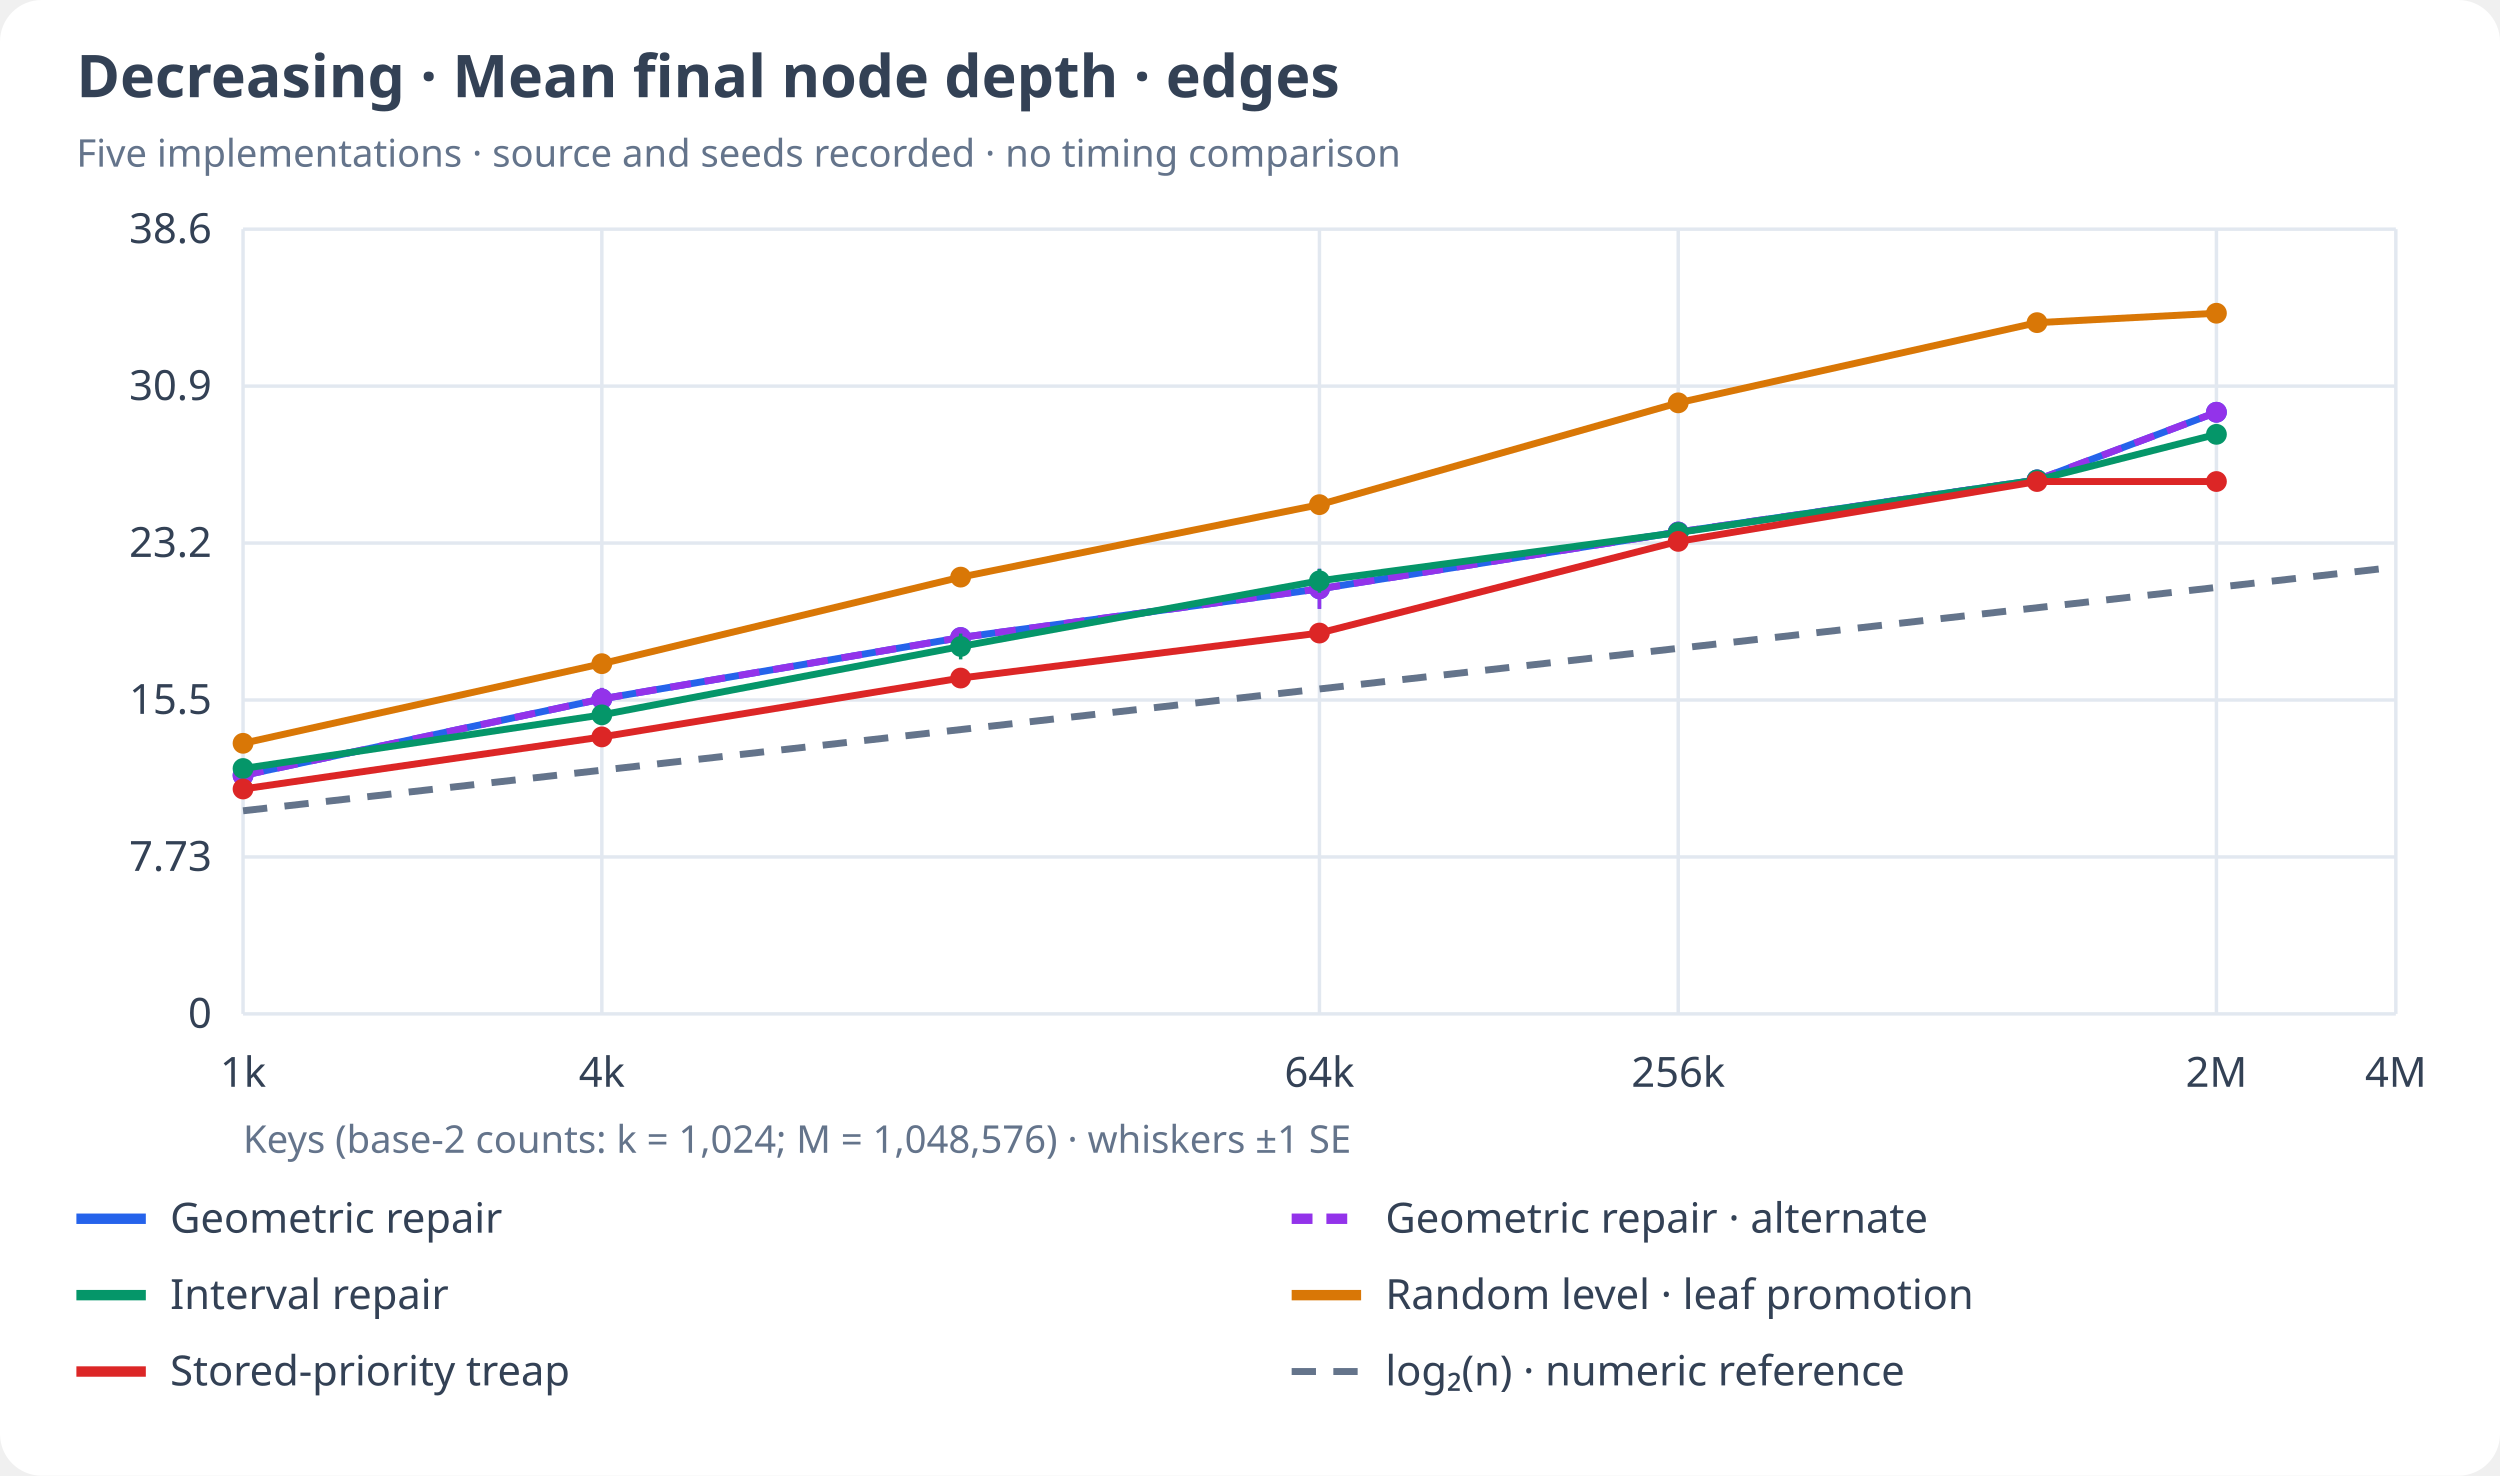
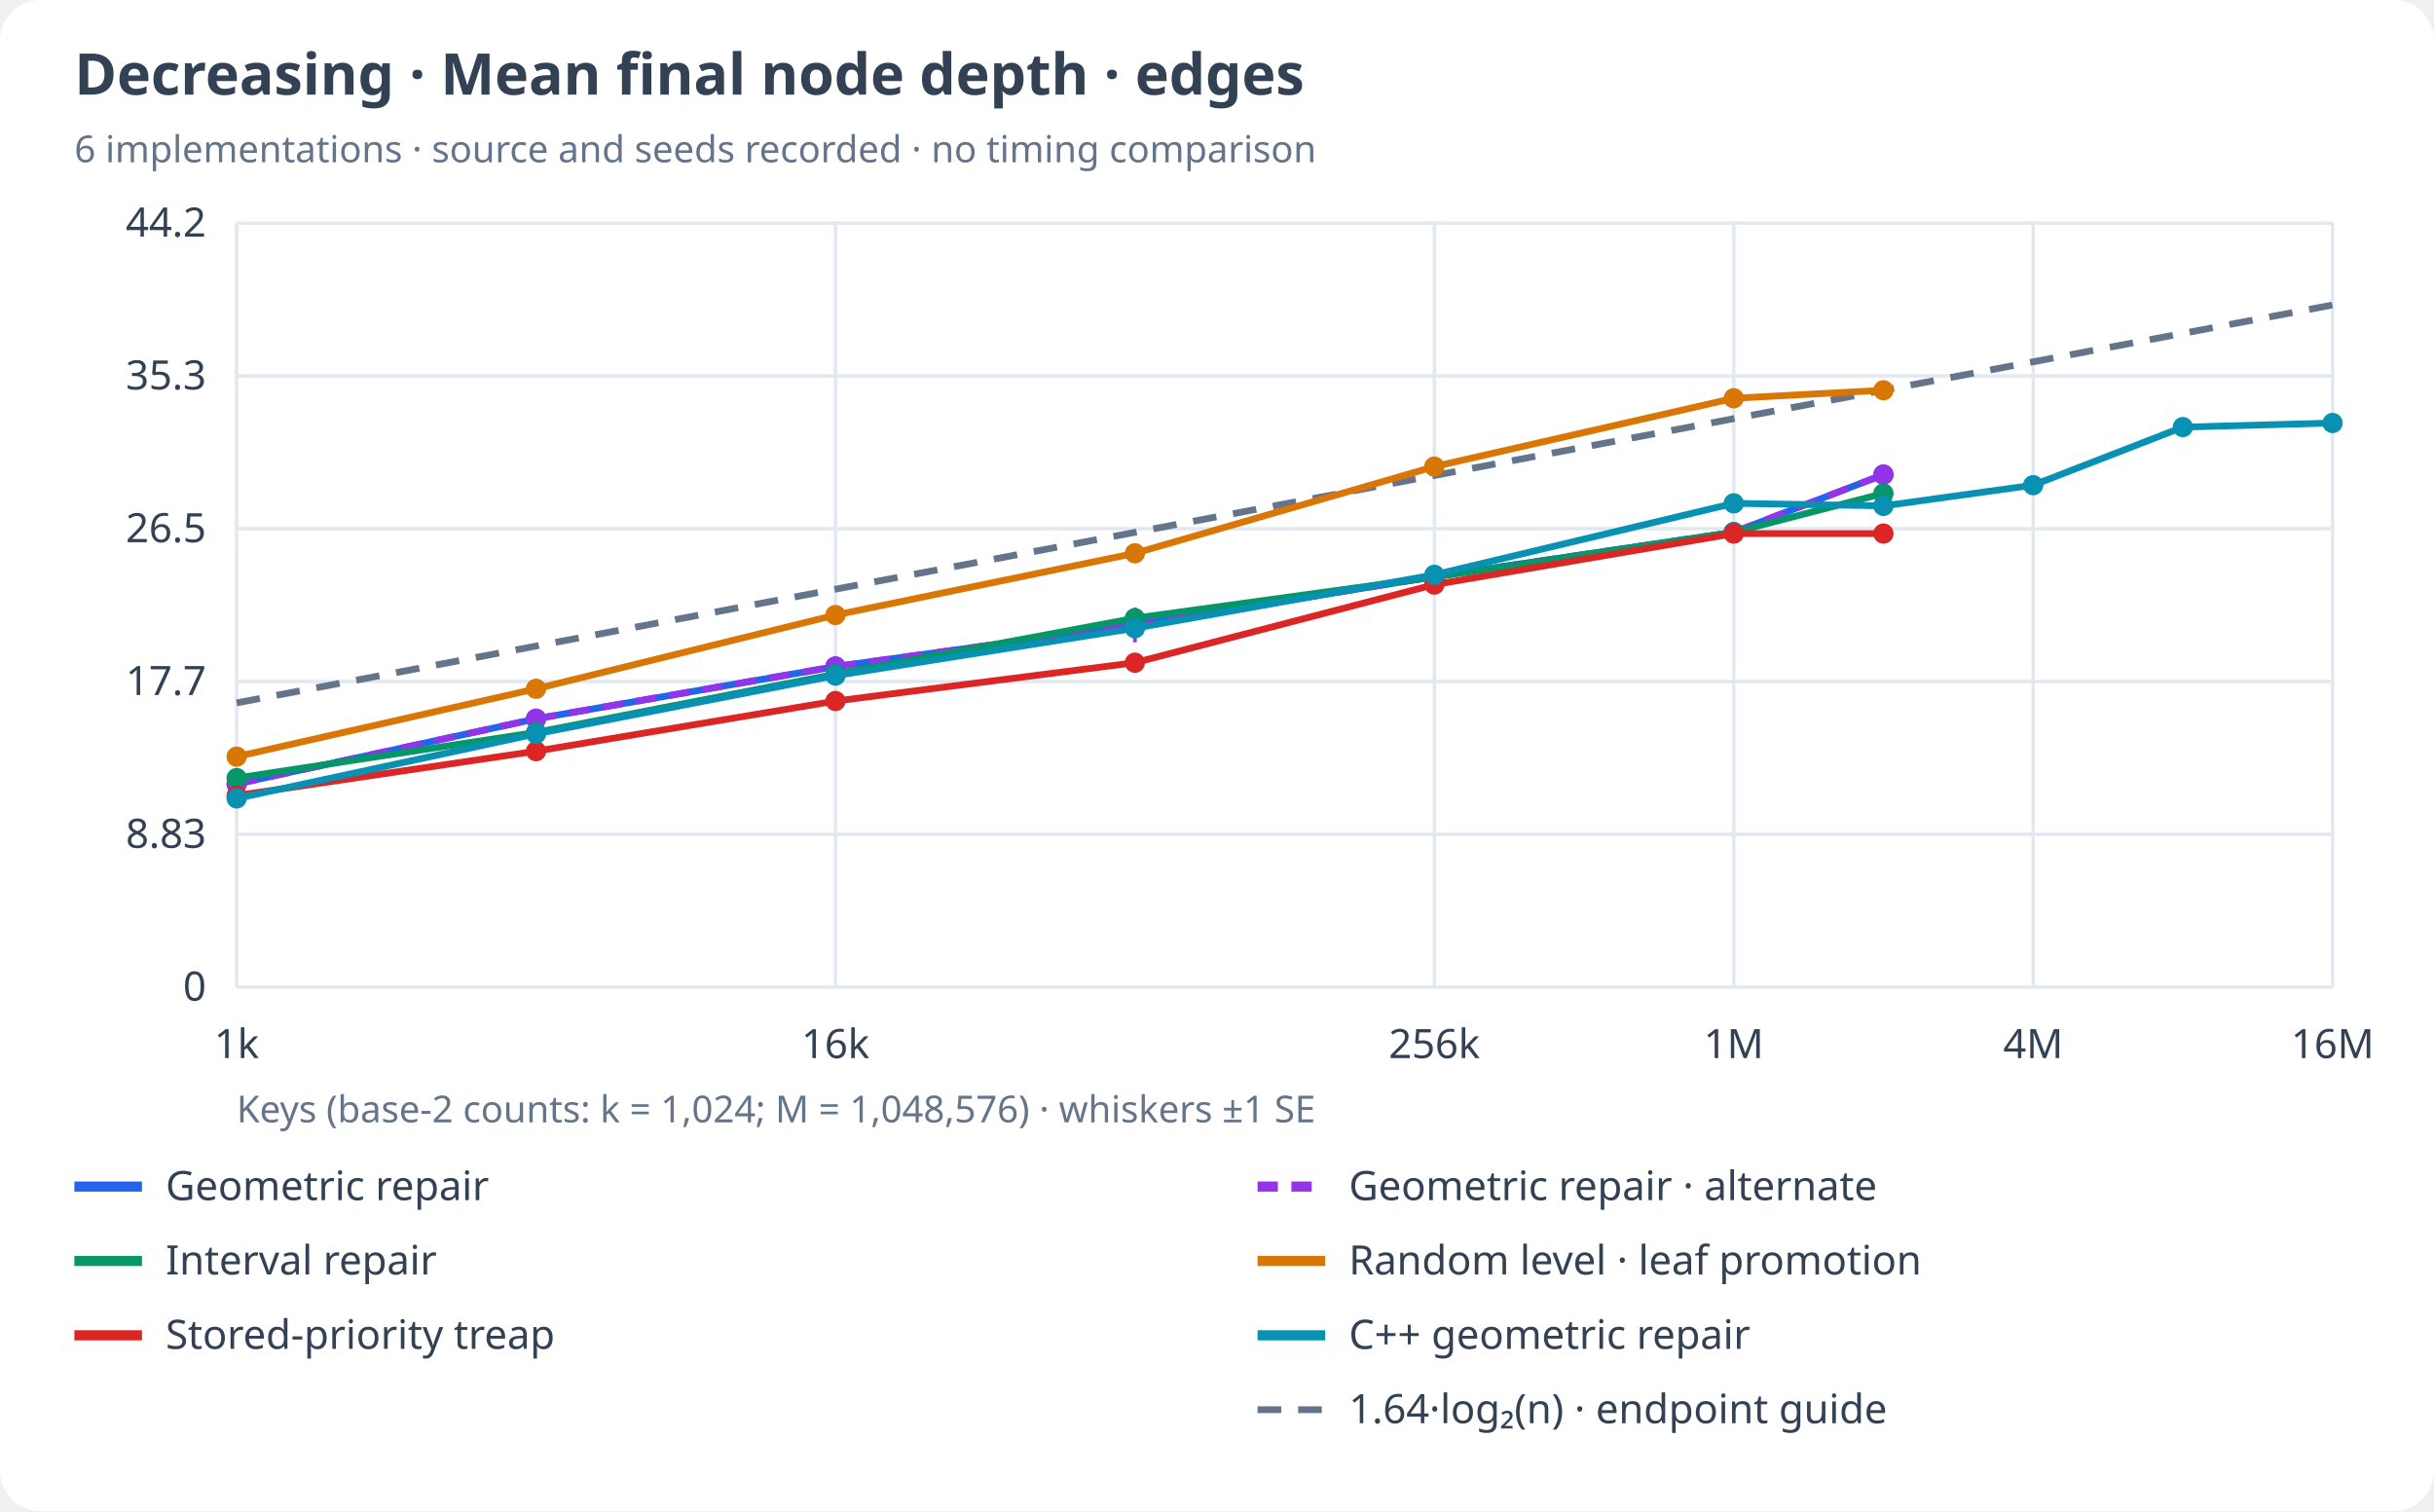
- <svg xmlns="http://www.w3.org/2000/svg" viewBox="0 0 720 425" role="img" aria-labelledby="decreasing-mean_depth-title decreasing-mean_depth-desc">
+ <svg xmlns="http://www.w3.org/2000/svg" viewBox="0 0 720 447" role="img" aria-labelledby="decreasing-mean_depth-title decreasing-mean_depth-desc">
  <style>text{font:12px system-ui,sans-serif;fill:#334155}.grid{stroke:#e2e8f0}</style>
-   <rect width="720" height="425" rx="12" fill="white" />
+   <rect width="720" height="447" rx="12" fill="white" />
  <text x="22" y="28" style="font-size:17px;font-weight:650">Decreasing · Mean final node depth · edges</text>
-   <text x="22" y="48" style="font-size:11px;fill:#64748b">Five implementations · source and seeds recorded · no timing comparison</text>
+   <text x="22" y="48" style="font-size:11px;fill:#64748b">6 implementations · source and seeds recorded · no timing comparison</text>
  <path class="grid" d="M70,292.00h620" />
  <text x="61" y="296.00" text-anchor="end">0</text>
  <path class="grid" d="M70,246.80h620" />
-   <text x="61" y="250.80" text-anchor="end">7.73</text>
+   <text x="61" y="250.80" text-anchor="end">8.83</text>
  <path class="grid" d="M70,201.60h620" />
-   <text x="61" y="205.60" text-anchor="end">15.5</text>
+   <text x="61" y="205.60" text-anchor="end">17.7</text>
  <path class="grid" d="M70,156.40h620" />
-   <text x="61" y="160.40" text-anchor="end">23.2</text>
+   <text x="61" y="160.40" text-anchor="end">26.5</text>
  <path class="grid" d="M70,111.20h620" />
-   <text x="61" y="115.20" text-anchor="end">30.9</text>
+   <text x="61" y="115.20" text-anchor="end">35.3</text>
  <path class="grid" d="M70,66.00h620" />
-   <text x="61" y="70.00" text-anchor="end">38.6</text>
+   <text x="61" y="70.00" text-anchor="end">44.2</text>
  <path class="grid" d="M70.00,66v226" />
  <text x="70.00" y="313" text-anchor="middle">1k</text>
-   <path class="grid" d="M173.33,66v226" />
-   <text x="173.33" y="313" text-anchor="middle">4k</text>
-   <path class="grid" d="M380.00,66v226" />
-   <text x="380.00" y="313" text-anchor="middle">64k</text>
-   <path class="grid" d="M483.33,66v226" />
-   <text x="483.33" y="313" text-anchor="middle">256k</text>
-   <path class="grid" d="M638.33,66v226" />
-   <text x="638.33" y="313" text-anchor="middle">2M</text>
+   <path class="grid" d="M247.14,66v226" />
+   <text x="247.14" y="313" text-anchor="middle">16k</text>
+   <path class="grid" d="M424.29,66v226" />
+   <text x="424.29" y="313" text-anchor="middle">256k</text>
+   <path class="grid" d="M512.86,66v226" />
+   <text x="512.86" y="313" text-anchor="middle">1M</text>
+   <path class="grid" d="M601.43,66v226" />
+   <text x="601.43" y="313" text-anchor="middle">4M</text>
  <path class="grid" d="M690.00,66v226" />
-   <text x="690.00" y="313" text-anchor="middle">4M</text>
-   <path class="log-reference" d="M70.00,233.51L690.00,163.33" stroke="#64748b" stroke-width="2" stroke-dasharray="7 5" fill="none" />
-   <path d="M70.00,226.23V220.40" stroke="#2563eb" />
-   <circle cx="70.00" cy="223.32" r="3" fill="#2563eb" />
-   <path d="M70.00,223.32L173.33,201.28" stroke="#2563eb" stroke-width="2" fill="none" />
-   <path d="M173.33,204.44V198.12" stroke="#2563eb" />
-   <circle cx="173.33" cy="201.28" r="3" fill="#2563eb" />
-   <path d="M173.33,201.28L276.67,183.61" stroke="#2563eb" stroke-width="2" fill="none" />
-   <path d="M276.67,184.72V182.49" stroke="#2563eb" />
-   <circle cx="276.67" cy="183.61" r="3" fill="#2563eb" />
-   <path d="M276.67,183.61L380.00,169.59" stroke="#2563eb" stroke-width="2" fill="none" />
-   <path d="M380.00,175.36V163.82" stroke="#2563eb" />
-   <circle cx="380.00" cy="169.59" r="3" fill="#2563eb" />
-   <path d="M380.00,169.59L483.33,153.22" stroke="#2563eb" stroke-width="2" fill="none" />
-   <circle cx="483.33" cy="153.22" r="3" fill="#2563eb" />
-   <path d="M483.33,153.22L586.67,138.22" stroke="#2563eb" stroke-width="2" fill="none" />
-   <circle cx="586.67" cy="138.22" r="3" fill="#2563eb" />
-   <path d="M586.67,138.22L638.33,118.73" stroke="#2563eb" stroke-width="2" fill="none" />
-   <circle cx="638.33" cy="118.73" r="3" fill="#2563eb" />
+   <text x="690.00" y="313" text-anchor="middle">16M</text>
+   <path class="log-reference" data-constant="1.6428659075782412" d="M70.00,207.92L690.00,90.21" stroke="#64748b" stroke-width="2" stroke-dasharray="7 5" fill="none" />
+   <path d="M70.00,234.45V229.35" stroke="#2563eb" />
+   <circle cx="70.00" cy="231.90" r="3" fill="#2563eb" />
+   <path d="M70.00,231.90L158.57,212.62" stroke="#2563eb" stroke-width="2" fill="none" />
+   <path d="M158.57,215.38V209.85" stroke="#2563eb" />
+   <circle cx="158.57" cy="212.62" r="3" fill="#2563eb" />
+   <path d="M158.57,212.62L247.14,197.16" stroke="#2563eb" stroke-width="2" fill="none" />
+   <path d="M247.14,198.13V196.18" stroke="#2563eb" />
+   <circle cx="247.14" cy="197.16" r="3" fill="#2563eb" />
+   <path d="M247.14,197.16L335.71,184.89" stroke="#2563eb" stroke-width="2" fill="none" />
+   <path d="M335.71,189.94V179.84" stroke="#2563eb" />
+   <circle cx="335.71" cy="184.89" r="3" fill="#2563eb" />
+   <path d="M335.71,184.89L424.29,170.57" stroke="#2563eb" stroke-width="2" fill="none" />
+   <circle cx="424.29" cy="170.57" r="3" fill="#2563eb" />
+   <path d="M424.29,170.57L512.86,157.44" stroke="#2563eb" stroke-width="2" fill="none" />
+   <circle cx="512.86" cy="157.44" r="3" fill="#2563eb" />
+   <path d="M512.86,157.44L557.14,140.39" stroke="#2563eb" stroke-width="2" fill="none" />
+   <circle cx="557.14" cy="140.39" r="3" fill="#2563eb" />
  <path d="M22,351h20" stroke="#2563eb" stroke-width="3" />
  <text x="49" y="355">Geometric repair</text>
-   <path d="M70.00,226.23V220.40" stroke="#9333ea" />
-   <circle cx="70.00" cy="223.32" r="3" fill="#9333ea" />
-   <path d="M70.00,223.32L173.33,201.28" stroke="#9333ea" stroke-width="2" fill="none" stroke-dasharray="6 4" />
-   <path d="M173.33,204.44V198.12" stroke="#9333ea" />
-   <circle cx="173.33" cy="201.28" r="3" fill="#9333ea" />
-   <path d="M173.33,201.28L276.67,183.61" stroke="#9333ea" stroke-width="2" fill="none" stroke-dasharray="6 4" />
-   <path d="M276.67,184.72V182.49" stroke="#9333ea" />
-   <circle cx="276.67" cy="183.61" r="3" fill="#9333ea" />
-   <path d="M276.67,183.61L380.00,169.59" stroke="#9333ea" stroke-width="2" fill="none" stroke-dasharray="6 4" />
-   <path d="M380.00,175.36V163.82" stroke="#9333ea" />
-   <circle cx="380.00" cy="169.59" r="3" fill="#9333ea" />
-   <path d="M380.00,169.59L483.33,153.22" stroke="#9333ea" stroke-width="2" fill="none" stroke-dasharray="6 4" />
-   <circle cx="483.33" cy="153.22" r="3" fill="#9333ea" />
-   <path d="M483.33,153.22L586.67,138.22" stroke="#9333ea" stroke-width="2" fill="none" stroke-dasharray="6 4" />
-   <circle cx="586.67" cy="138.22" r="3" fill="#9333ea" />
-   <path d="M586.67,138.22L638.33,118.73" stroke="#9333ea" stroke-width="2" fill="none" stroke-dasharray="6 4" />
-   <circle cx="638.33" cy="118.73" r="3" fill="#9333ea" />
+   <path d="M70.00,234.45V229.35" stroke="#9333ea" />
+   <circle cx="70.00" cy="231.90" r="3" fill="#9333ea" />
+   <path d="M70.00,231.90L158.57,212.62" stroke="#9333ea" stroke-width="2" fill="none" stroke-dasharray="6 4" />
+   <path d="M158.57,215.38V209.85" stroke="#9333ea" />
+   <circle cx="158.57" cy="212.62" r="3" fill="#9333ea" />
+   <path d="M158.57,212.62L247.14,197.16" stroke="#9333ea" stroke-width="2" fill="none" stroke-dasharray="6 4" />
+   <path d="M247.14,198.13V196.18" stroke="#9333ea" />
+   <circle cx="247.14" cy="197.16" r="3" fill="#9333ea" />
+   <path d="M247.14,197.16L335.71,184.89" stroke="#9333ea" stroke-width="2" fill="none" stroke-dasharray="6 4" />
+   <path d="M335.71,189.94V179.84" stroke="#9333ea" />
+   <circle cx="335.71" cy="184.89" r="3" fill="#9333ea" />
+   <path d="M335.71,184.89L424.29,170.57" stroke="#9333ea" stroke-width="2" fill="none" stroke-dasharray="6 4" />
+   <circle cx="424.29" cy="170.57" r="3" fill="#9333ea" />
+   <path d="M424.29,170.57L512.86,157.44" stroke="#9333ea" stroke-width="2" fill="none" stroke-dasharray="6 4" />
+   <circle cx="512.86" cy="157.44" r="3" fill="#9333ea" />
+   <path d="M512.86,157.44L557.14,140.39" stroke="#9333ea" stroke-width="2" fill="none" stroke-dasharray="6 4" />
+   <circle cx="557.14" cy="140.39" r="3" fill="#9333ea" />
  <path d="M372,351h20" stroke="#9333ea" stroke-width="3" stroke-dasharray="6 4" />
  <text x="399" y="355">Geometric repair · alternate</text>
-   <path d="M70.00,222.14V220.52" stroke="#059669" />
-   <circle cx="70.00" cy="221.33" r="3" fill="#059669" />
-   <path d="M70.00,221.33L173.33,205.88" stroke="#059669" stroke-width="2" fill="none" />
-   <path d="M173.33,207.63V204.13" stroke="#059669" />
-   <circle cx="173.33" cy="205.88" r="3" fill="#059669" />
-   <path d="M173.33,205.88L276.67,186.18" stroke="#059669" stroke-width="2" fill="none" />
-   <path d="M276.67,189.90V182.47" stroke="#059669" />
-   <circle cx="276.67" cy="186.18" r="3" fill="#059669" />
-   <path d="M276.67,186.18L380.00,167.27" stroke="#059669" stroke-width="2" fill="none" />
-   <path d="M380.00,170.69V163.85" stroke="#059669" />
-   <circle cx="380.00" cy="167.27" r="3" fill="#059669" />
-   <path d="M380.00,167.27L483.33,153.35" stroke="#059669" stroke-width="2" fill="none" />
-   <circle cx="483.33" cy="153.35" r="3" fill="#059669" />
-   <path d="M483.33,153.35L586.67,138.22" stroke="#059669" stroke-width="2" fill="none" />
-   <circle cx="586.67" cy="138.22" r="3" fill="#059669" />
-   <path d="M586.67,138.22L638.33,125.09" stroke="#059669" stroke-width="2" fill="none" />
-   <circle cx="638.33" cy="125.09" r="3" fill="#059669" />
+   <path d="M70.00,230.87V229.45" stroke="#059669" />
+   <circle cx="70.00" cy="230.16" r="3" fill="#059669" />
+   <path d="M70.00,230.16L158.57,216.65" stroke="#059669" stroke-width="2" fill="none" />
+   <path d="M158.57,218.18V215.12" stroke="#059669" />
+   <circle cx="158.57" cy="216.65" r="3" fill="#059669" />
+   <path d="M158.57,216.65L247.14,199.41" stroke="#059669" stroke-width="2" fill="none" />
+   <path d="M247.14,202.66V196.16" stroke="#059669" />
+   <circle cx="247.14" cy="199.41" r="3" fill="#059669" />
+   <path d="M247.14,199.41L335.71,182.86" stroke="#059669" stroke-width="2" fill="none" />
+   <path d="M335.71,185.86V179.87" stroke="#059669" />
+   <circle cx="335.71" cy="182.86" r="3" fill="#059669" />
+   <path d="M335.71,182.86L424.29,170.68" stroke="#059669" stroke-width="2" fill="none" />
+   <circle cx="424.29" cy="170.68" r="3" fill="#059669" />
+   <path d="M424.29,170.68L512.86,157.44" stroke="#059669" stroke-width="2" fill="none" />
+   <circle cx="512.86" cy="157.44" r="3" fill="#059669" />
+   <path d="M512.86,157.44L557.14,145.96" stroke="#059669" stroke-width="2" fill="none" />
+   <circle cx="557.14" cy="145.96" r="3" fill="#059669" />
  <path d="M22,373h20" stroke="#059669" stroke-width="3" />
  <text x="49" y="377">Interval repair</text>
-   <path d="M70.00,214.98V213.17" stroke="#d97706" />
-   <circle cx="70.00" cy="214.07" r="3" fill="#d97706" />
-   <path d="M70.00,214.07L173.33,191.14" stroke="#d97706" stroke-width="2" fill="none" />
-   <path d="M173.33,192.38V189.91" stroke="#d97706" />
-   <circle cx="173.33" cy="191.14" r="3" fill="#d97706" />
-   <path d="M173.33,191.14L276.67,166.21" stroke="#d97706" stroke-width="2" fill="none" />
-   <path d="M276.67,168.73V163.69" stroke="#d97706" />
-   <circle cx="276.67" cy="166.21" r="3" fill="#d97706" />
-   <path d="M276.67,166.21L380.00,145.34" stroke="#d97706" stroke-width="2" fill="none" />
-   <path d="M380.00,147.71V142.97" stroke="#d97706" />
-   <circle cx="380.00" cy="145.34" r="3" fill="#d97706" />
-   <path d="M380.00,145.34L483.33,116.02" stroke="#d97706" stroke-width="2" fill="none" />
-   <circle cx="483.33" cy="116.02" r="3" fill="#d97706" />
-   <path d="M483.33,116.02L586.67,92.92" stroke="#d97706" stroke-width="2" fill="none" />
-   <circle cx="586.67" cy="92.92" r="3" fill="#d97706" />
-   <path d="M586.67,92.92L638.33,90.21" stroke="#d97706" stroke-width="2" fill="none" />
-   <circle cx="638.33" cy="90.21" r="3" fill="#d97706" />
+   <path d="M70.00,224.61V223.02" stroke="#d97706" />
+   <circle cx="70.00" cy="223.82" r="3" fill="#d97706" />
+   <path d="M70.00,223.82L158.57,203.75" stroke="#d97706" stroke-width="2" fill="none" />
+   <path d="M158.57,204.83V202.67" stroke="#d97706" />
+   <circle cx="158.57" cy="203.75" r="3" fill="#d97706" />
+   <path d="M158.57,203.75L247.14,181.93" stroke="#d97706" stroke-width="2" fill="none" />
+   <path d="M247.14,184.14V179.73" stroke="#d97706" />
+   <circle cx="247.14" cy="181.93" r="3" fill="#d97706" />
+   <path d="M247.14,181.93L335.71,163.67" stroke="#d97706" stroke-width="2" fill="none" />
+   <path d="M335.71,165.75V161.60" stroke="#d97706" />
+   <circle cx="335.71" cy="163.67" r="3" fill="#d97706" />
+   <path d="M335.71,163.67L424.29,138.02" stroke="#d97706" stroke-width="2" fill="none" />
+   <circle cx="424.29" cy="138.02" r="3" fill="#d97706" />
+   <path d="M424.29,138.02L512.86,117.81" stroke="#d97706" stroke-width="2" fill="none" />
+   <circle cx="512.86" cy="117.81" r="3" fill="#d97706" />
+   <path d="M512.86,117.81L557.14,115.44" stroke="#d97706" stroke-width="2" fill="none" />
+   <circle cx="557.14" cy="115.44" r="3" fill="#d97706" />
  <path d="M372,373h20" stroke="#d97706" stroke-width="3" />
  <text x="399" y="377">Random level · leaf promotion</text>
-   <path d="M70.00,229.80V224.67" stroke="#dc2626" />
-   <circle cx="70.00" cy="227.23" r="3" fill="#dc2626" />
-   <path d="M70.00,227.23L173.33,212.23" stroke="#dc2626" stroke-width="2" fill="none" />
-   <path d="M173.33,214.76V209.69" stroke="#dc2626" />
-   <circle cx="173.33" cy="212.23" r="3" fill="#dc2626" />
-   <path d="M173.33,212.23L276.67,195.28" stroke="#dc2626" stroke-width="2" fill="none" />
-   <path d="M276.67,196.29V194.27" stroke="#dc2626" />
-   <circle cx="276.67" cy="195.28" r="3" fill="#dc2626" />
-   <path d="M276.67,195.28L380.00,182.32" stroke="#dc2626" stroke-width="2" fill="none" />
-   <path d="M380.00,183.91V180.74" stroke="#dc2626" />
-   <circle cx="380.00" cy="182.32" r="3" fill="#dc2626" />
-   <path d="M380.00,182.32L483.33,155.92" stroke="#dc2626" stroke-width="2" fill="none" />
-   <circle cx="483.33" cy="155.92" r="3" fill="#dc2626" />
-   <path d="M483.33,155.92L586.67,138.68" stroke="#dc2626" stroke-width="2" fill="none" />
-   <circle cx="586.67" cy="138.68" r="3" fill="#dc2626" />
-   <path d="M586.67,138.68L638.33,138.68" stroke="#dc2626" stroke-width="2" fill="none" />
-   <circle cx="638.33" cy="138.68" r="3" fill="#dc2626" />
+   <path d="M70.00,237.57V233.09" stroke="#dc2626" />
+   <circle cx="70.00" cy="235.33" r="3" fill="#dc2626" />
+   <path d="M70.00,235.33L158.57,222.20" stroke="#dc2626" stroke-width="2" fill="none" />
+   <path d="M158.57,224.42V219.98" stroke="#dc2626" />
+   <circle cx="158.57" cy="222.20" r="3" fill="#dc2626" />
+   <path d="M158.57,222.20L247.14,207.37" stroke="#dc2626" stroke-width="2" fill="none" />
+   <path d="M247.14,208.25V206.48" stroke="#dc2626" />
+   <circle cx="247.14" cy="207.37" r="3" fill="#dc2626" />
+   <path d="M247.14,207.37L335.71,196.03" stroke="#dc2626" stroke-width="2" fill="none" />
+   <path d="M335.71,197.42V194.65" stroke="#dc2626" />
+   <circle cx="335.71" cy="196.03" r="3" fill="#dc2626" />
+   <path d="M335.71,196.03L424.29,172.93" stroke="#dc2626" stroke-width="2" fill="none" />
+   <circle cx="424.29" cy="172.93" r="3" fill="#dc2626" />
+   <path d="M424.29,172.93L512.86,157.85" stroke="#dc2626" stroke-width="2" fill="none" />
+   <circle cx="512.86" cy="157.85" r="3" fill="#dc2626" />
+   <path d="M512.86,157.85L557.14,157.84" stroke="#dc2626" stroke-width="2" fill="none" />
+   <circle cx="557.14" cy="157.84" r="3" fill="#dc2626" />
  <path d="M22,395h20" stroke="#dc2626" stroke-width="3" />
  <text x="49" y="399">Stored-priority treap</text>
-   <path d="M372,395h20" stroke="#64748b" stroke-width="2" stroke-dasharray="7 5" />
-   <text x="399" y="399">log₂(n) · numeric reference</text>
+   <path d="M70.00,237.21V235.15" stroke="#0891b2" />
+   <circle cx="70.00" cy="236.18" r="3" fill="#0891b2" />
+   <path d="M70.00,236.18L158.57,217.07" stroke="#0891b2" stroke-width="2" fill="none" />
+   <path d="M158.57,218.26V215.88" stroke="#0891b2" />
+   <circle cx="158.57" cy="217.07" r="3" fill="#0891b2" />
+   <path d="M158.57,217.07L247.14,199.84" stroke="#0891b2" stroke-width="2" fill="none" />
+   <path d="M247.14,202.77V196.90" stroke="#0891b2" />
+   <circle cx="247.14" cy="199.84" r="3" fill="#0891b2" />
+   <path d="M247.14,199.84L335.71,185.83" stroke="#0891b2" stroke-width="2" fill="none" />
+   <path d="M335.71,187.42V184.24" stroke="#0891b2" />
+   <circle cx="335.71" cy="185.83" r="3" fill="#0891b2" />
+   <path d="M335.71,185.83L424.29,170.03" stroke="#0891b2" stroke-width="2" fill="none" />
+   <circle cx="424.29" cy="170.03" r="3" fill="#0891b2" />
+   <path d="M424.29,170.03L512.86,148.89" stroke="#0891b2" stroke-width="2" fill="none" />
+   <circle cx="512.86" cy="148.89" r="3" fill="#0891b2" />
+   <path d="M512.86,148.89L557.14,149.65" stroke="#0891b2" stroke-width="2" fill="none" />
+   <circle cx="557.14" cy="149.65" r="3" fill="#0891b2" />
+   <path d="M557.14,149.65L601.43,143.52" stroke="#0891b2" stroke-width="2" fill="none" />
+   <circle cx="601.43" cy="143.52" r="3" fill="#0891b2" />
+   <path d="M601.43,143.52L645.71,126.34" stroke="#0891b2" stroke-width="2" fill="none" />
+   <circle cx="645.71" cy="126.34" r="3" fill="#0891b2" />
+   <path d="M645.71,126.34L690.00,125.13" stroke="#0891b2" stroke-width="2" fill="none" />
+   <circle cx="690.00" cy="125.13" r="3" fill="#0891b2" />
+   <path d="M372,395h20" stroke="#0891b2" stroke-width="3" />
+   <text x="399" y="399">C++ geometric repair</text>
+   <path d="M372,417h20" stroke="#64748b" stroke-width="2" stroke-dasharray="7 5" />
+   <text x="399" y="421">1.64·log₂(n) · endpoint guide</text>
  <text x="70" y="332" style="font-size:11px;fill:#64748b">Keys (base-2 counts: k = 1,024; M = 1,048,576) · whiskers ±1 SE</text>
</svg>
